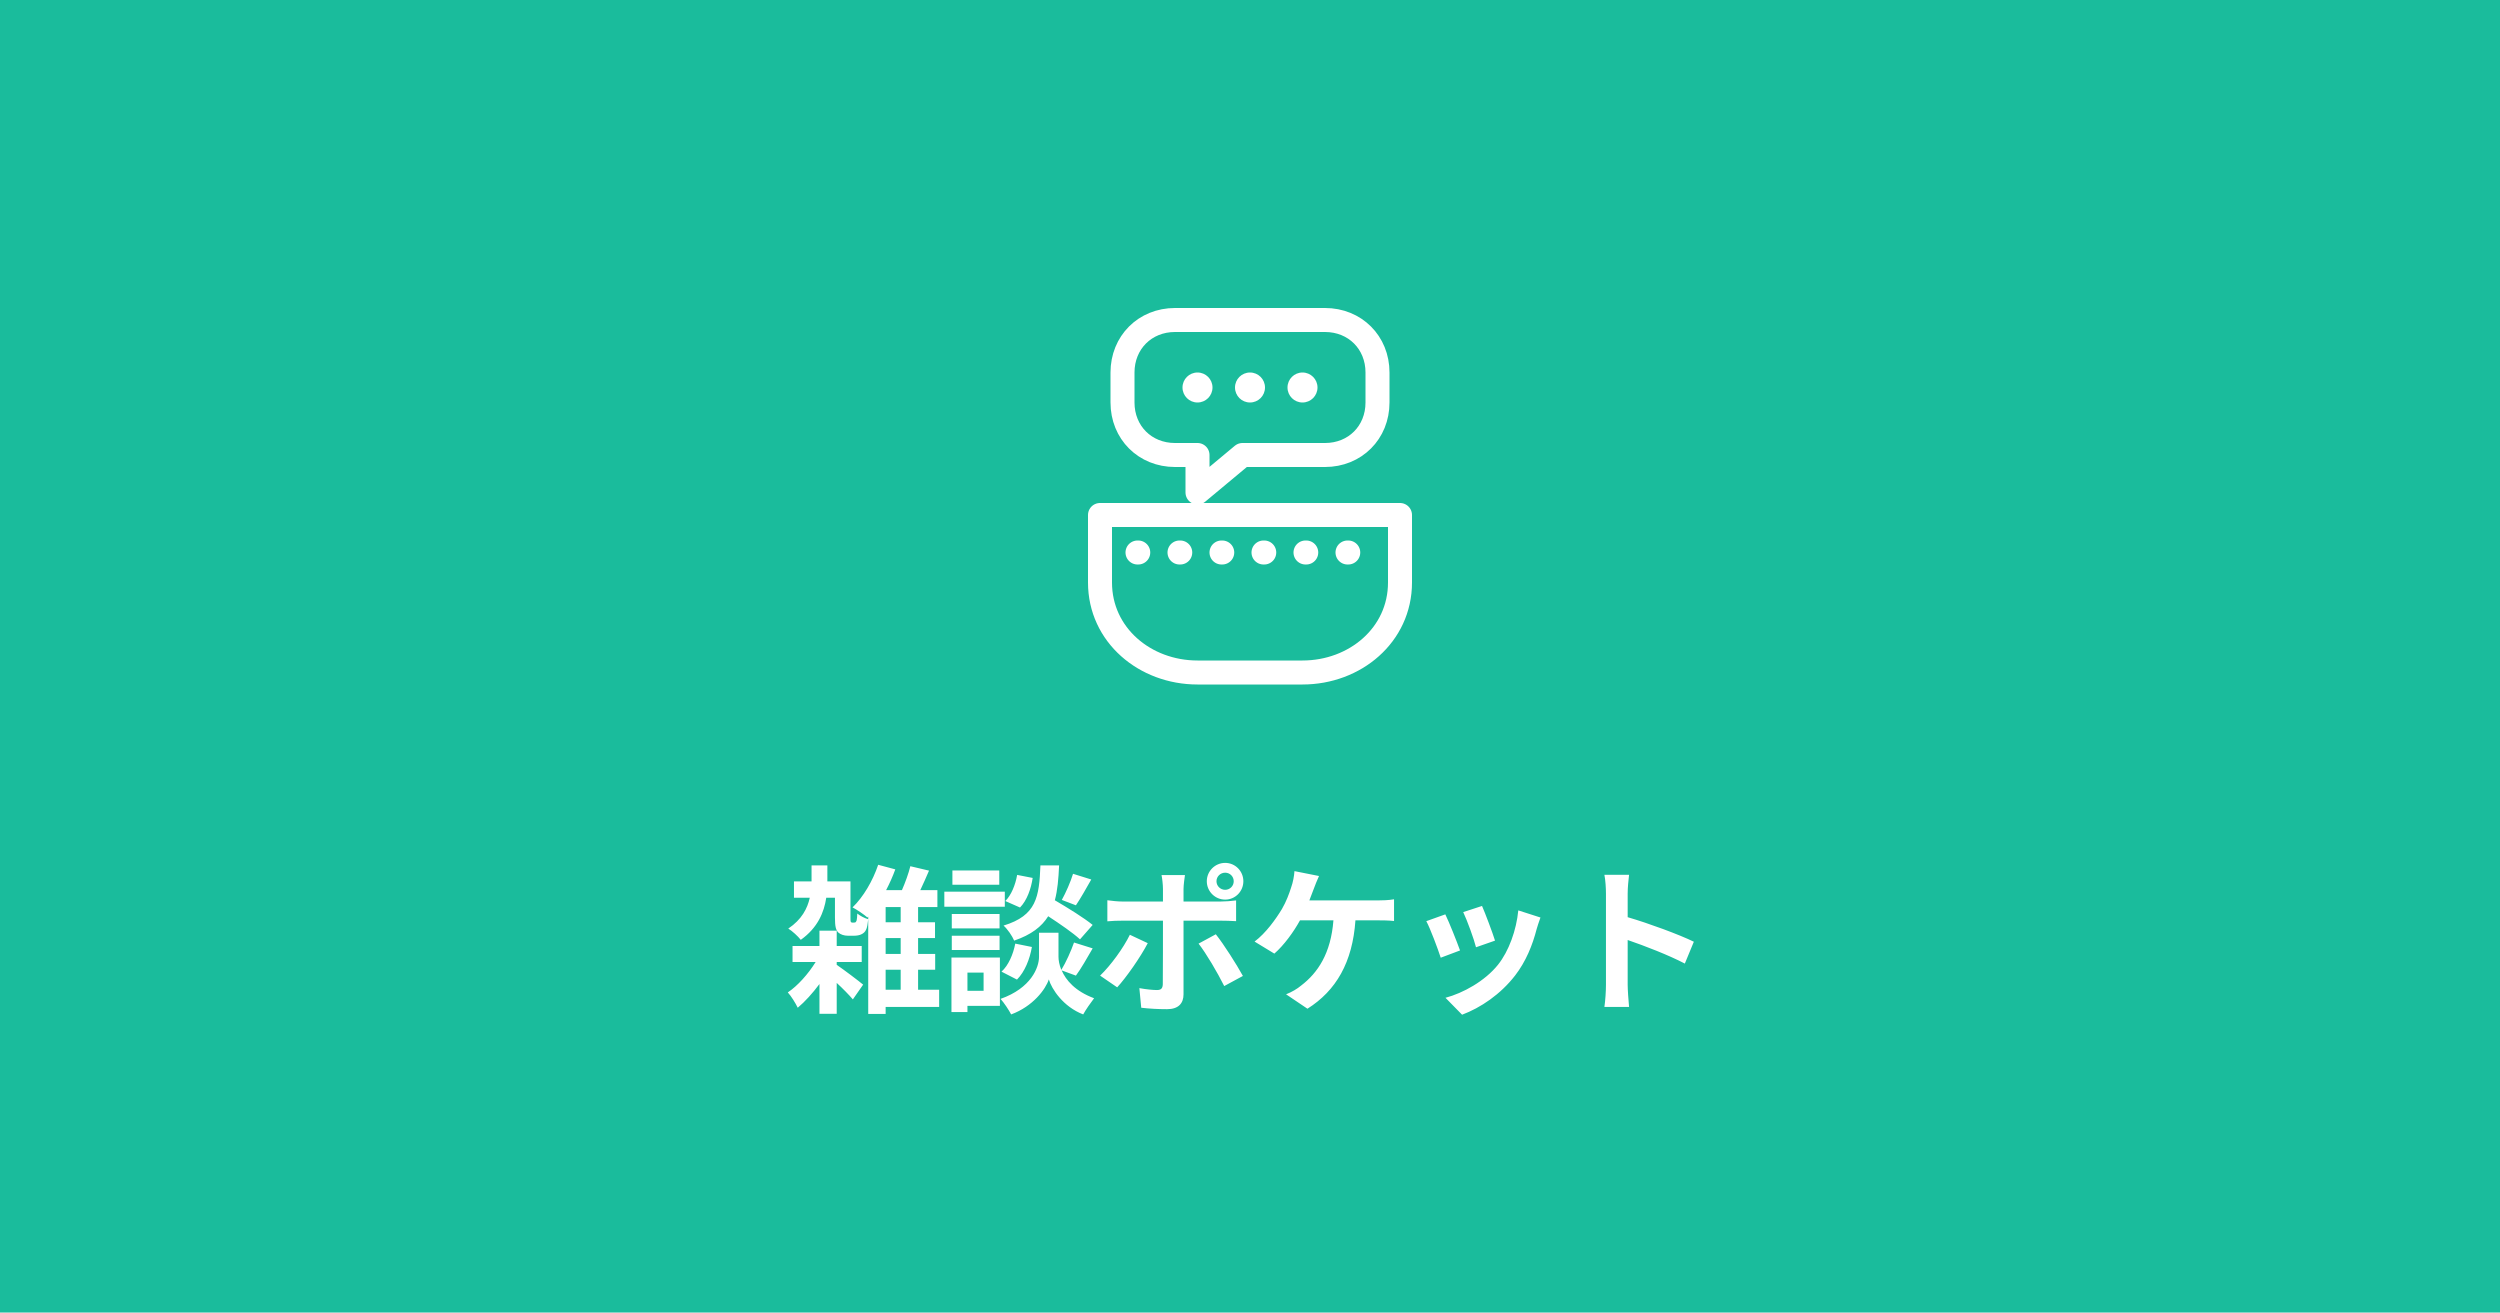
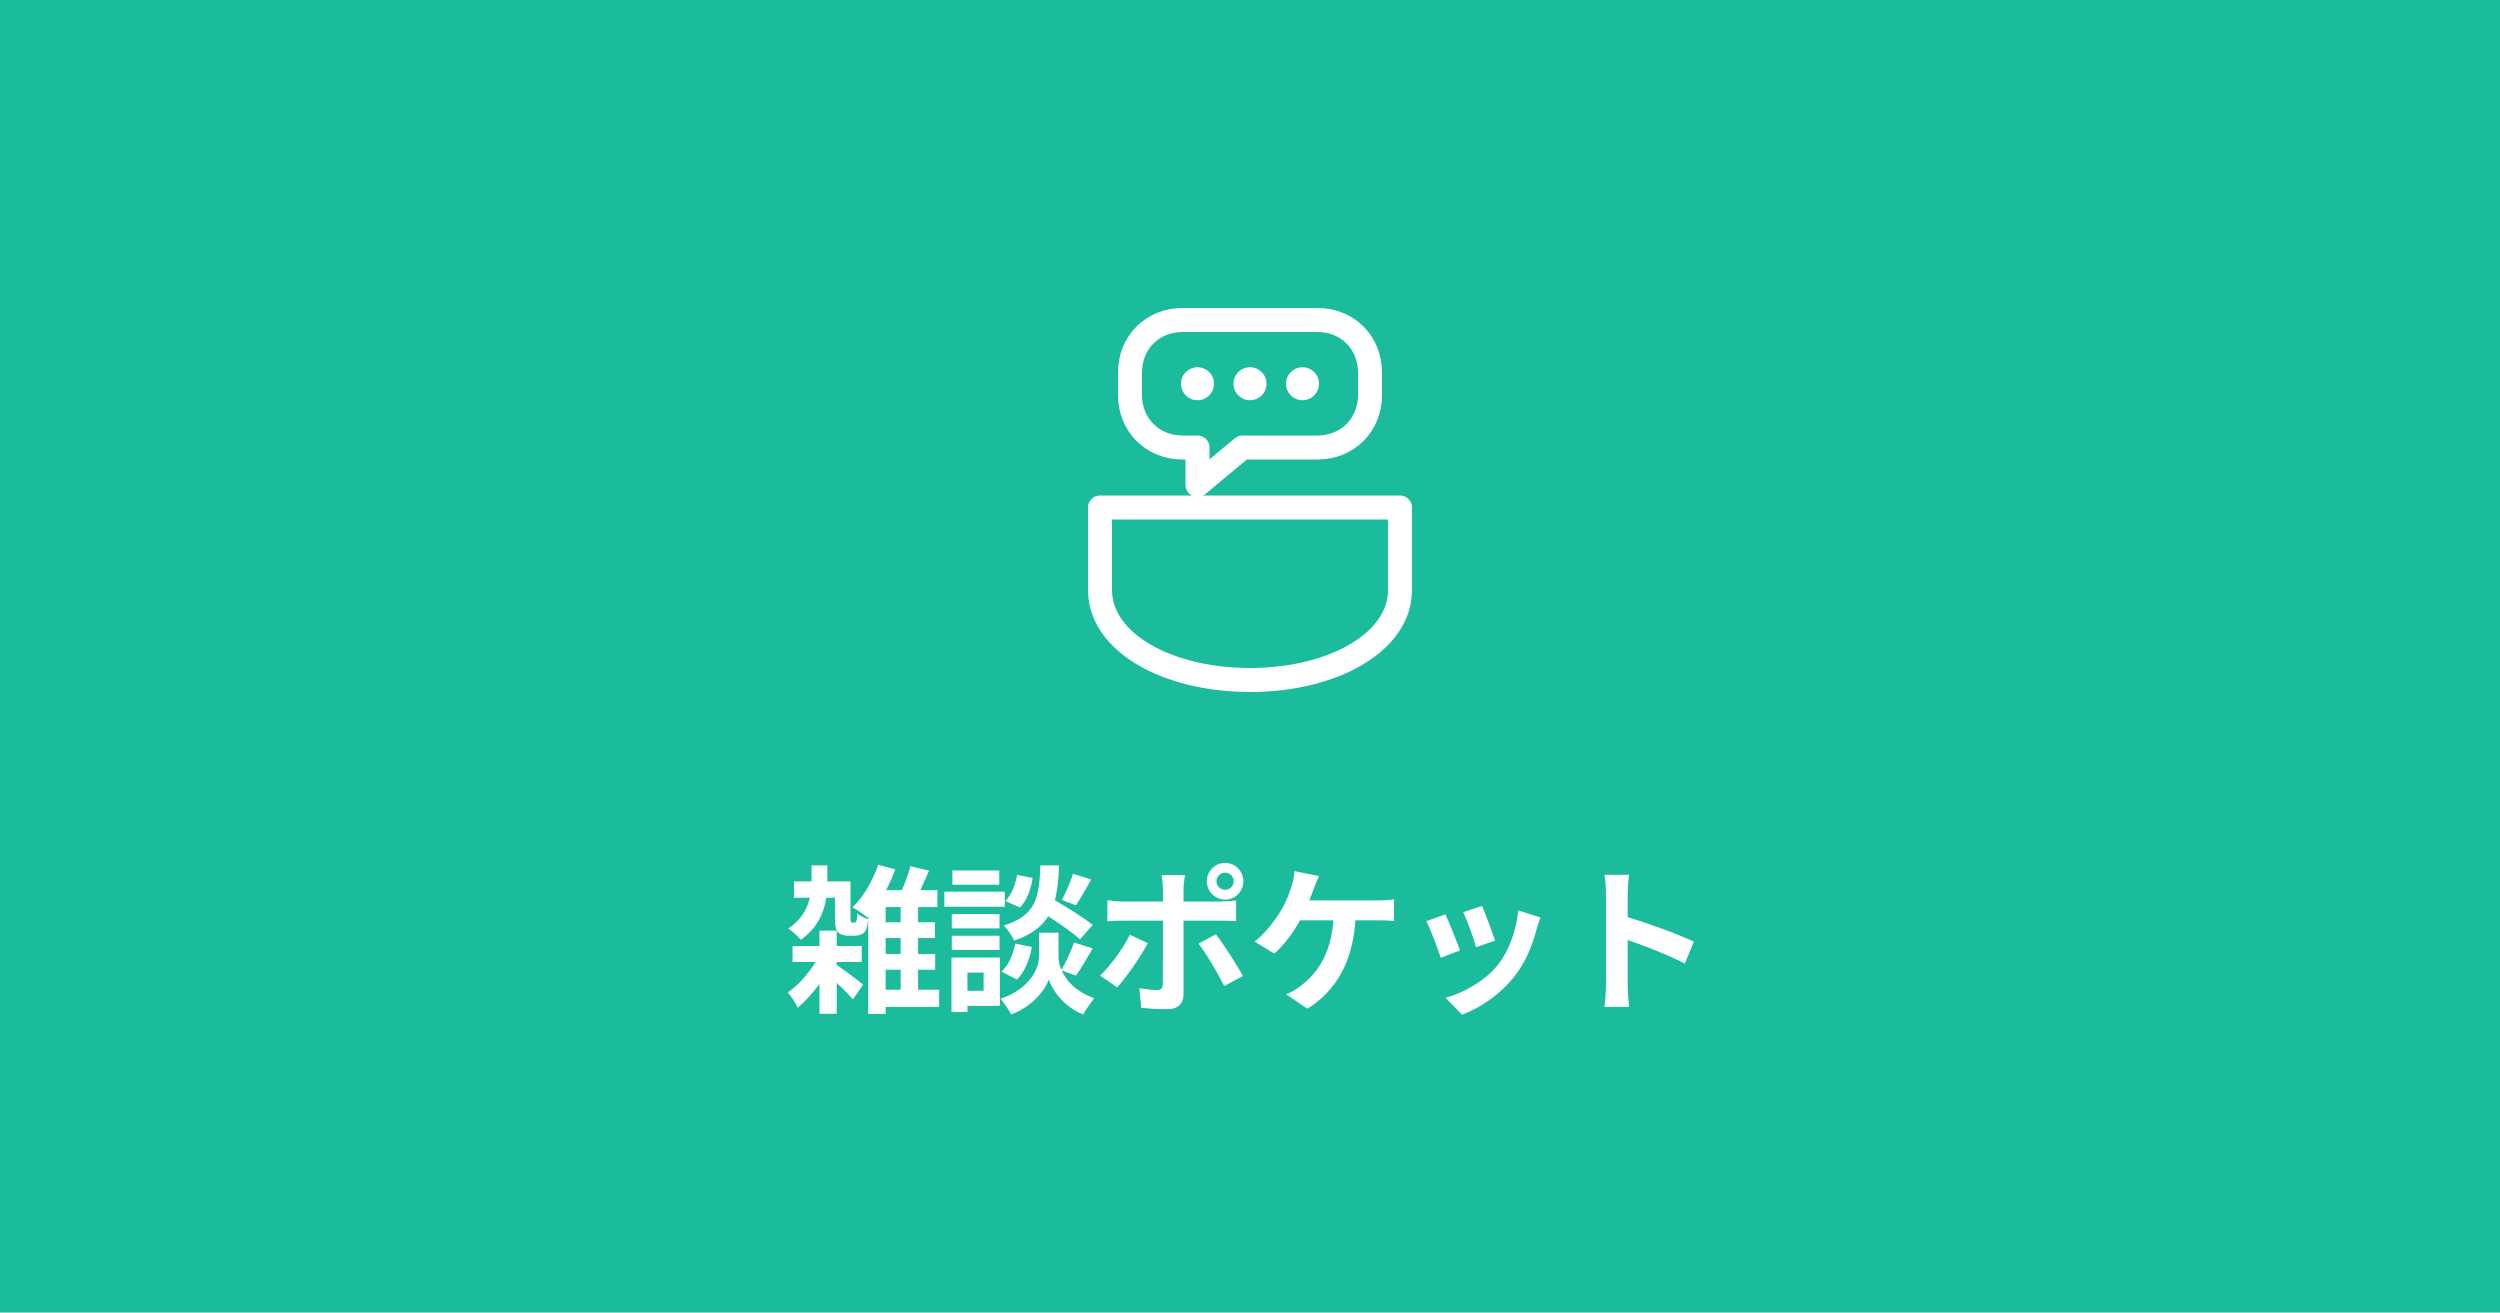
<svg xmlns="http://www.w3.org/2000/svg" viewBox="0 0 1200 630">
  <rect width="1200" height="630" fill="#1abc9c" />
  <g transform="translate(600 240) scale(3.6) translate(-32 -32)" fill="none" stroke="#ffffff" stroke-width="3.2" stroke-linecap="round" stroke-linejoin="round">
-     <path d="M22 8 H42 C46 8 49 11 49 15 V19 C49 23 46 26 42 26 H31 L25 31 V26 H22 C18 26 15 23 15 19 V15 C15 11 18 8 22 8 Z" />
-     <circle cx="25" cy="17" r="2" fill="#ffffff" stroke="none" />
-     <circle cx="32" cy="17" r="2" fill="#ffffff" stroke="none" />
-     <circle cx="39" cy="17" r="2" fill="#ffffff" stroke="none" />
-     <path d="M12 34 H52 V43 C52 50 46 55 39 55 H25 C18 55 12 50 12 43 Z" />
-     <path d="M17 39 H47" stroke-dasharray="0.1 5.5" />
+     <path d="M23 8 H41 C45 8 48 11 48 15 V18 C48 22 45 25 41 25 H31 L25 30 V25 H23 C19 25 16 22 16 18 V15 C16 11 19 8 23 8 Z" />
+     <circle cx="25" cy="16.5" r="2.2" fill="#ffffff" stroke="none" />
+     <circle cx="32" cy="16.5" r="2.2" fill="#ffffff" stroke="none" />
+     <circle cx="39" cy="16.5" r="2.2" fill="#ffffff" stroke="none" />
+     <path d="M12 33 H52 V44 C52 51 43 56 32 56 C21 56 12 51 12 44 Z" />
  </g>
  <text x="600" y="480" font-size="76" font-weight="600" text-anchor="middle" fill="#ffffff" font-family="-apple-system, 'Hiragino Sans', 'Noto Sans JP', sans-serif" letter-spacing="-2">雑談ポケット</text>
</svg>
